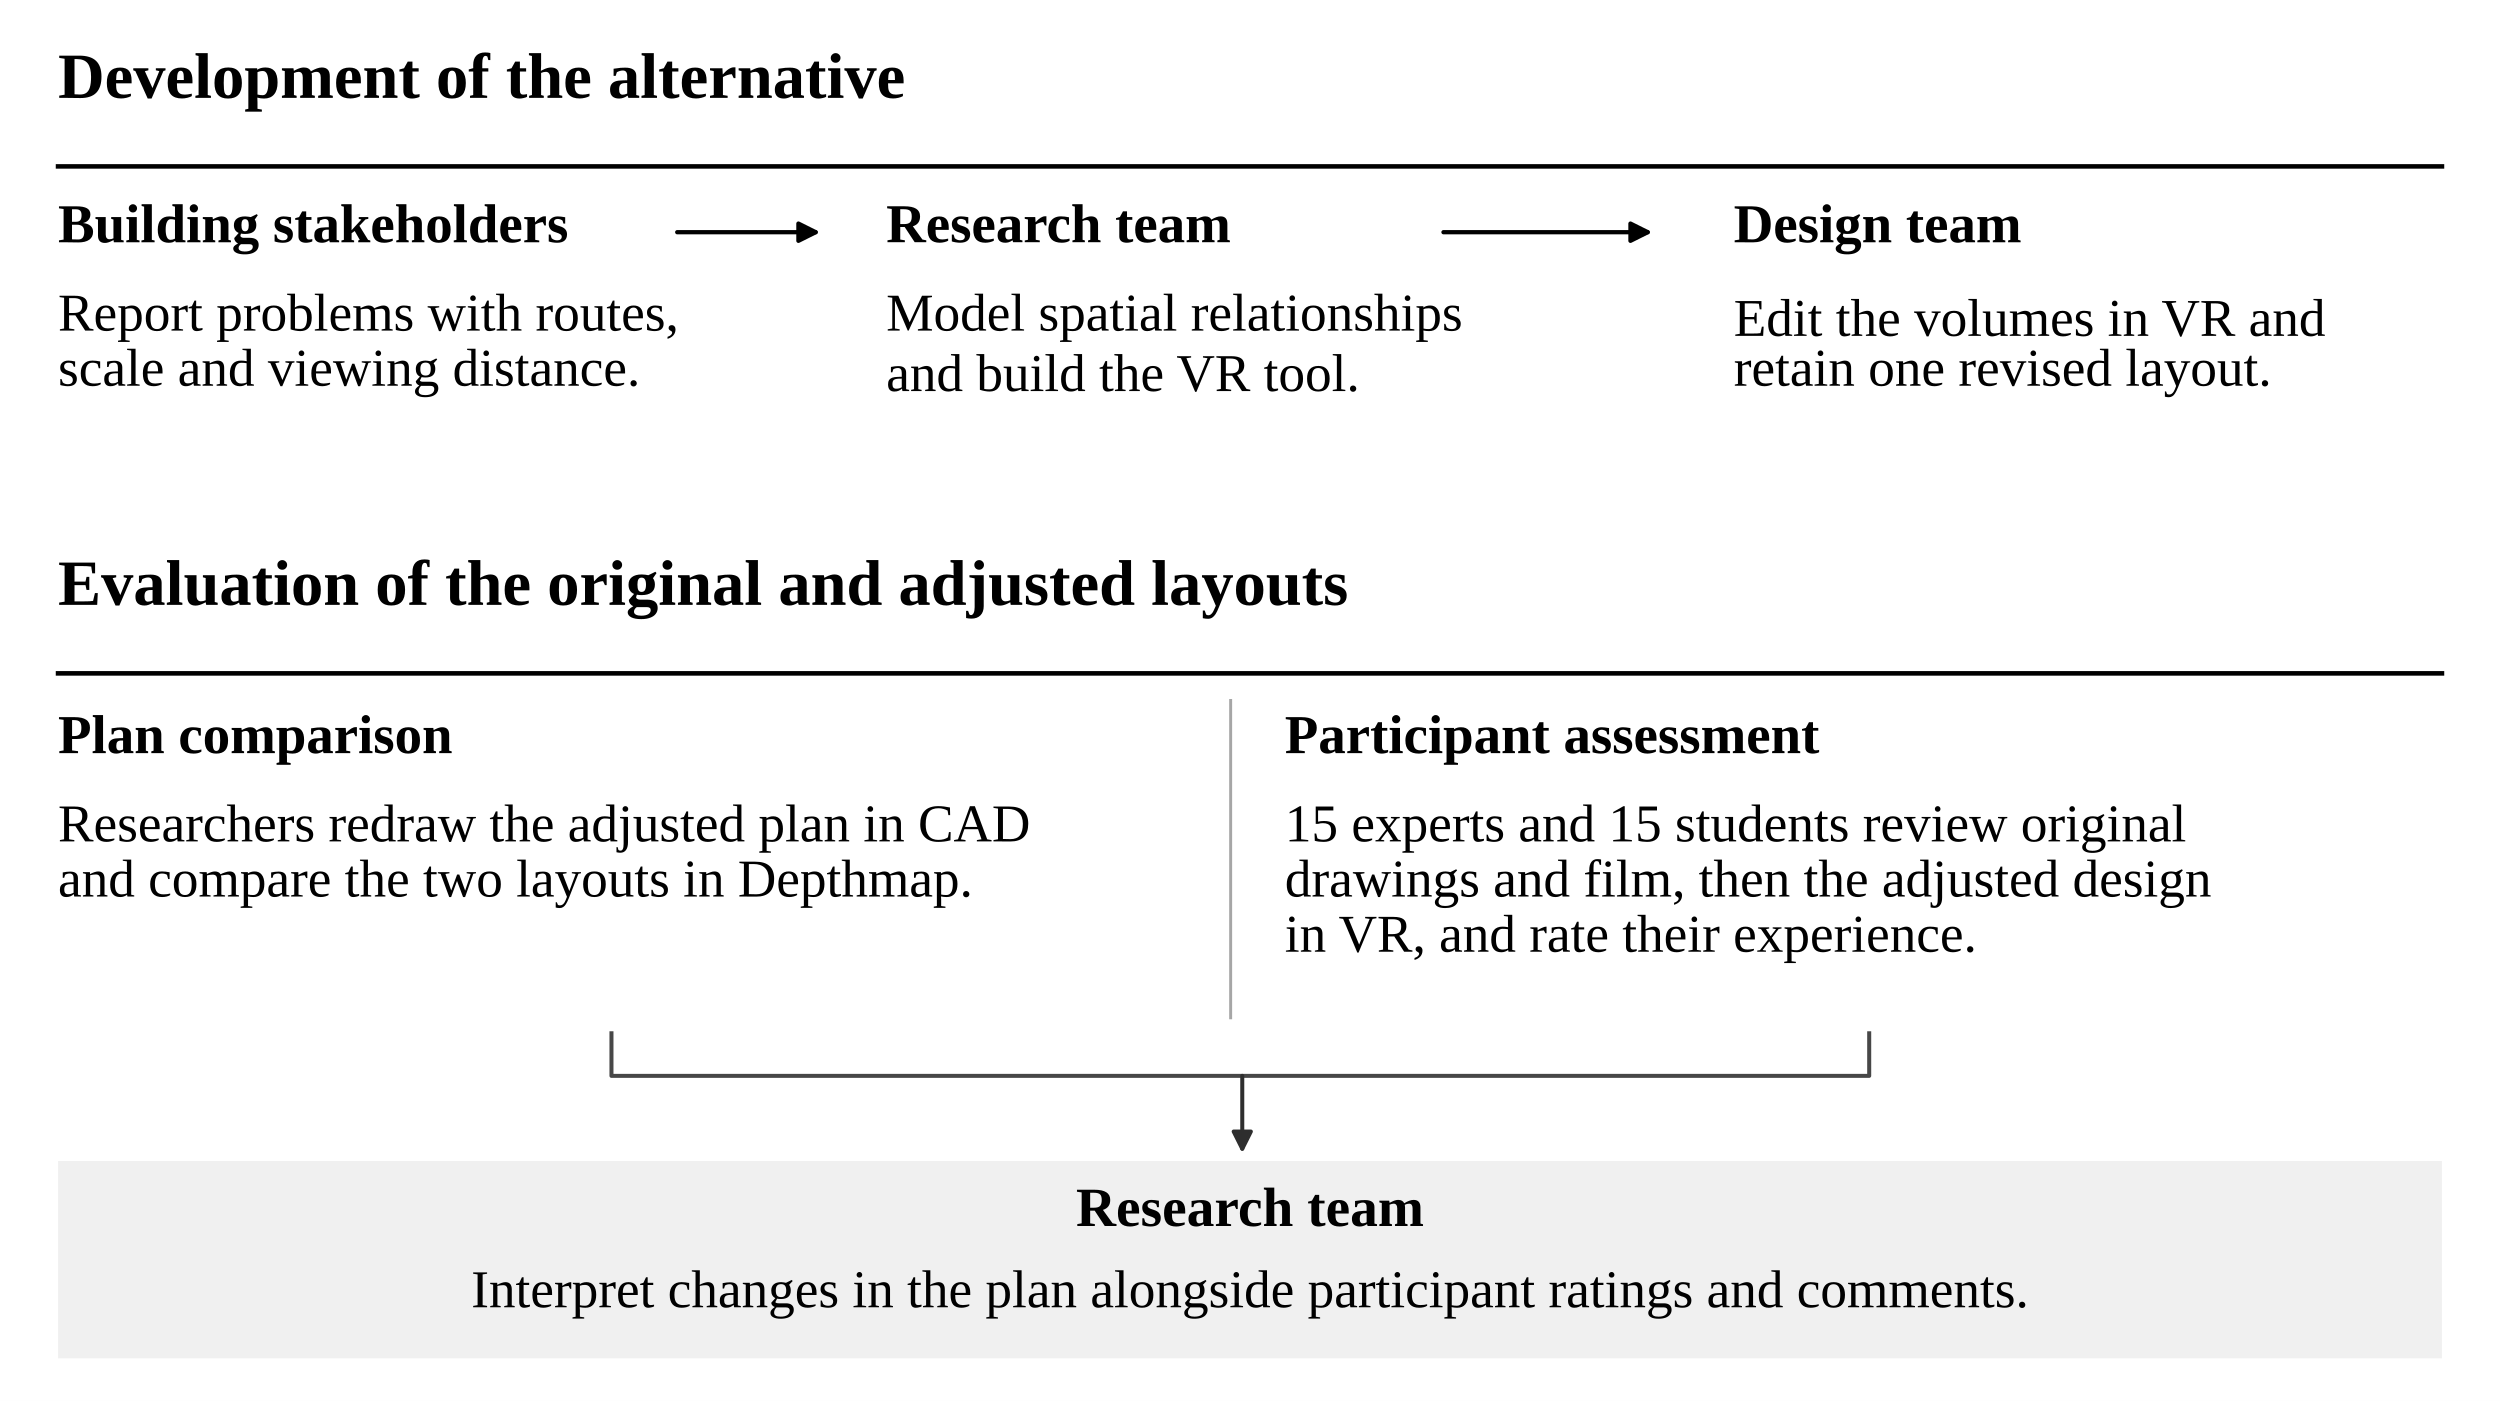
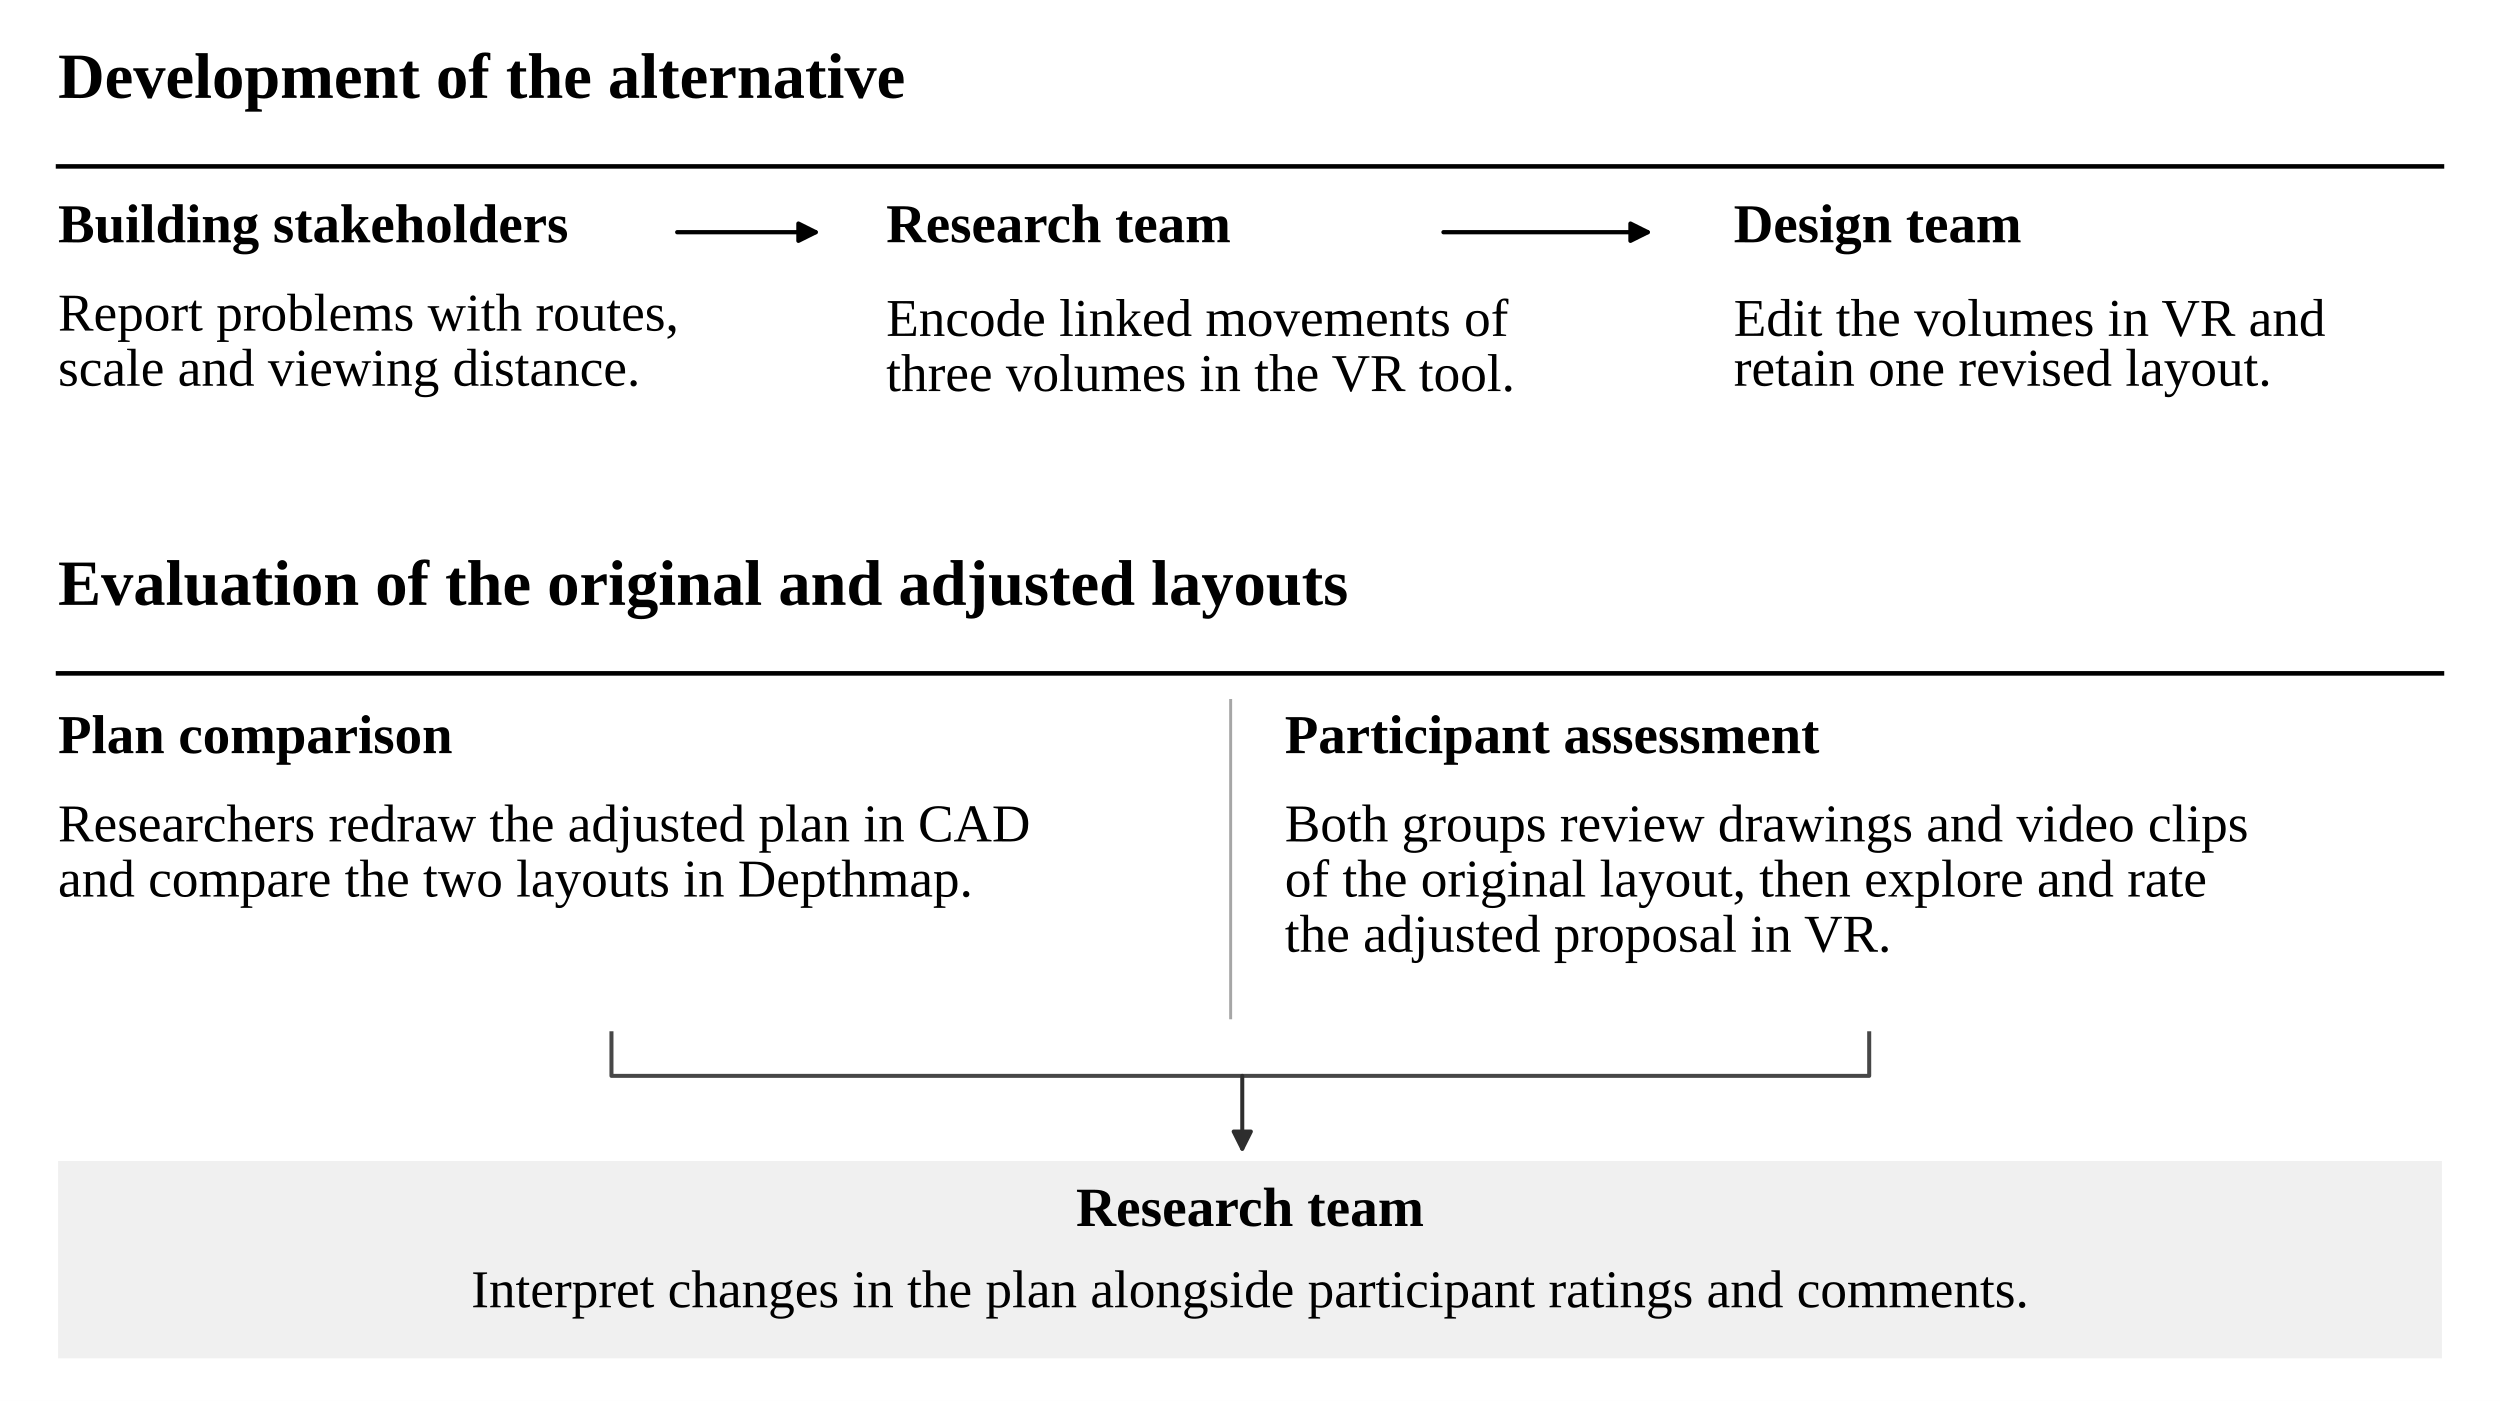
<svg xmlns="http://www.w3.org/2000/svg" width="465.12pt" height="260.64pt" viewBox="0 0 465.12 260.64" version="1.1">
  <defs>
    <style type="text/css">*{stroke-linejoin: round; stroke-linecap: butt}</style>
  </defs>
  <g id="figure_1">
    <g id="patch_1">
      <path d="M 0 260.64  L 465.12 260.64  L 465.12 0  L 0 0  z " style="fill: #ffffff" />
    </g>
    <g id="axes_1">
      <g id="patch_2">
-         <path d="M 10.8 252.72  L 454.32 252.72  L 454.32 216  L 10.8 216  z " clip-path="url(#p63ccda7994)" style="fill: #f0f0f0" />
+         <path d="M 10.8 252.72  L 454.32 252.72  L 454.32 216  L 10.8 216  z " clip-path="url(#p5854ffae06)" style="fill: #f0f0f0" />
      </g>
      <g id="line2d_1">
-         <path d="M 10.8 30.96  L 454.32 30.96  " clip-path="url(#p63ccda7994)" style="fill: none; stroke: #000000; stroke-width: 0.85; stroke-linecap: square" />
+         <path d="M 10.8 30.96  L 454.32 30.96  " clip-path="url(#p5854ffae06)" style="fill: none; stroke: #000000; stroke-width: 0.85; stroke-linecap: square" />
      </g>
      <g id="line2d_2">
-         <path d="M 10.8 125.28  L 454.32 125.28  " clip-path="url(#p63ccda7994)" style="fill: none; stroke: #000000; stroke-width: 0.85; stroke-linecap: square" />
+         <path d="M 10.8 125.28  L 454.32 125.28  " clip-path="url(#p5854ffae06)" style="fill: none; stroke: #000000; stroke-width: 0.85; stroke-linecap: square" />
      </g>
      <g id="line2d_3">
-         <path d="M 228.96 189.36  L 228.96 130.32  " clip-path="url(#p63ccda7994)" style="fill: none; stroke: #a6a6a6; stroke-width: 0.55; stroke-linecap: square" />
+         <path d="M 228.96 189.36  L 228.96 130.32  " clip-path="url(#p5854ffae06)" style="fill: none; stroke: #a6a6a6; stroke-width: 0.55; stroke-linecap: square" />
      </g>
      <g id="line2d_4">
-         <path d="M 113.76 192.24  L 113.76 200.16  L 347.76 200.16  L 347.76 192.24  " clip-path="url(#p63ccda7994)" style="fill: none; stroke: #474747; stroke-width: 0.75; stroke-linecap: square" />
+         <path d="M 113.76 192.24  L 113.76 200.16  L 347.76 200.16  L 347.76 192.24  " clip-path="url(#p5854ffae06)" style="fill: none; stroke: #474747; stroke-width: 0.75; stroke-linecap: square" />
      </g>
      <g id="text_1">
        <text style="font-weight: 700; font-size: 12px; font-family: 'Times New Roman'; text-anchor: start" x="10.8" y="18.214" transform="rotate(-0 10.8 18.21375)">Development of the alternative</text>
      </g>
      <g id="text_2">
        <text style="font-weight: 700; font-size: 10.2px; font-family: 'Times New Roman'; text-anchor: start" x="10.8" y="45.074" transform="rotate(-0 10.8 45.07369)">Building stakeholders</text>
      </g>
      <g id="text_3">
        <text style="font-size: 9.9px; font-family: 'Times New Roman'" transform="translate(10.8 61.50882)">Report problems with routes,</text>
        <text style="font-size: 9.9px; font-family: 'Times New Roman'" transform="translate(10.8 71.76054)">scale and viewing distance.</text>
      </g>
      <g id="text_4">
        <text style="font-weight: 700; font-size: 10.2px; font-family: 'Times New Roman'; text-anchor: start" x="164.88" y="45.068" transform="rotate(-0 164.88 45.06791)">Research team</text>
      </g>
      <g id="text_5">
-         <text style="font-size: 9.9px; font-family: 'Times New Roman'" transform="translate(164.88 61.50882)">Model spatial relationships</text>
-         <text style="font-size: 9.9px; font-family: 'Times New Roman'" transform="translate(164.88 72.75364)">and build the VR tool.</text>
+         <text style="font-size: 9.9px; font-family: 'Times New Roman'" transform="translate(164.88 62.49959)">Encode linked movements of</text>
+         <text style="font-size: 9.9px; font-family: 'Times New Roman'" transform="translate(164.88 72.75364)">three volumes in the VR tool.</text>
      </g>
      <g id="text_6">
        <text style="font-weight: 700; font-size: 10.2px; font-family: 'Times New Roman'; text-anchor: start" x="322.56" y="45.074" transform="rotate(-0 322.56 45.07369)">Design team</text>
      </g>
      <g id="text_7">
        <text style="font-size: 9.9px; font-family: 'Times New Roman'" transform="translate(322.56 62.49263)">Edit the volumes in VR and</text>
        <text style="font-size: 9.9px; font-family: 'Times New Roman'" transform="translate(322.56 71.76054)">retain one revised layout.</text>
      </g>
      <g id="patch_3">
        <path d="M 126 43.2  Q 139.32 43.2 151.746 43.2  " style="fill: none; stroke: #000000; stroke-width: 0.8; stroke-linecap: round" />
        <path d="M 148.546 41.6  L 151.746 43.2  L 148.546 44.8  z " style="stroke: #000000; stroke-width: 0.8; stroke-linecap: round" />
      </g>
      <g id="patch_4">
        <path d="M 268.56 43.2  Q 288 43.2 306.546 43.2  " style="fill: none; stroke: #000000; stroke-width: 0.8; stroke-linecap: round" />
        <path d="M 303.346 41.6  L 306.546 43.2  L 303.346 44.8  z " style="stroke: #000000; stroke-width: 0.8; stroke-linecap: round" />
      </g>
      <g id="text_8">
        <text style="font-weight: 700; font-size: 12px; font-family: 'Times New Roman'; text-anchor: start" x="10.8" y="112.534" transform="rotate(-0 10.8 112.5337)">Evaluation of the original and adjusted layouts</text>
      </g>
      <g id="text_9">
        <text style="font-weight: 700; font-size: 10.2px; font-family: 'Times New Roman'; text-anchor: start" x="10.8" y="140.114" transform="rotate(-0 10.8 140.1137)">Plan comparison</text>
      </g>
      <g id="text_10">
        <text style="font-size: 9.9px; font-family: 'Times New Roman'" transform="translate(10.8 156.5419)">Researchers redraw the adjusted plan in CAD</text>
        <text style="font-size: 9.9px; font-family: 'Times New Roman'" transform="translate(10.8 166.8005)">and compare the two layouts in Depthmap.</text>
      </g>
      <g id="text_11">
        <text style="font-weight: 700; font-size: 10.2px; font-family: 'Times New Roman'; text-anchor: start" x="239.04" y="140.114" transform="rotate(-0 239.04 140.1137)">Participant assessment</text>
      </g>
      <g id="text_12">
-         <text style="font-size: 9.9px; font-family: 'Times New Roman'" transform="translate(239.04 156.5395)">15 experts and 15 students review original</text>
-         <text style="font-size: 9.9px; font-family: 'Times New Roman'" transform="translate(239.04 166.8029)">drawings and film, then the adjusted design</text>
-         <text style="font-size: 9.9px; font-family: 'Times New Roman'" transform="translate(239.04 177.0708)">in VR, and rate their experience.</text>
+         <text style="font-size: 9.9px; font-family: 'Times New Roman'" transform="translate(239.04 156.5395)">Both groups review drawings and video clips</text>
+         <text style="font-size: 9.9px; font-family: 'Times New Roman'" transform="translate(239.04 166.8005)">of the original layout, then explore and rate</text>
+         <text style="font-size: 9.9px; font-family: 'Times New Roman'" transform="translate(239.04 177.0639)">the adjusted proposal in VR.</text>
      </g>
      <g id="patch_5">
        <path d="M 231.12 200.16  Q 231.12 207.36 231.12 213.721  " style="fill: none; stroke: #2e2e2e; stroke-width: 0.75; stroke-linecap: round" />
        <path d="M 232.72 210.521  L 231.12 213.721  L 229.52 210.521  z " style="fill: #2e2e2e; stroke: #2e2e2e; stroke-width: 0.75; stroke-linecap: round" />
      </g>
      <g id="text_13">
        <text style="font-weight: 700; font-size: 10.3px; font-family: 'Times New Roman'; text-anchor: middle" x="232.56" y="228.096" transform="rotate(-0 232.56 228.0963)">Research team</text>
      </g>
      <g id="text_14">
        <text style="font-size: 9.9px; font-family: 'Times New Roman'; text-anchor: middle" x="232.56" y="243.209" transform="rotate(-0 232.56 243.2088)">Interpret changes in the plan alongside participant ratings and comments.</text>
      </g>
    </g>
  </g>
  <defs>
-     <clipPath id="p63ccda7994">
+     <clipPath id="p5854ffae06">
      <rect x="5.76" y="5.76" width="453.6" height="249.12" />
    </clipPath>
  </defs>
</svg>
